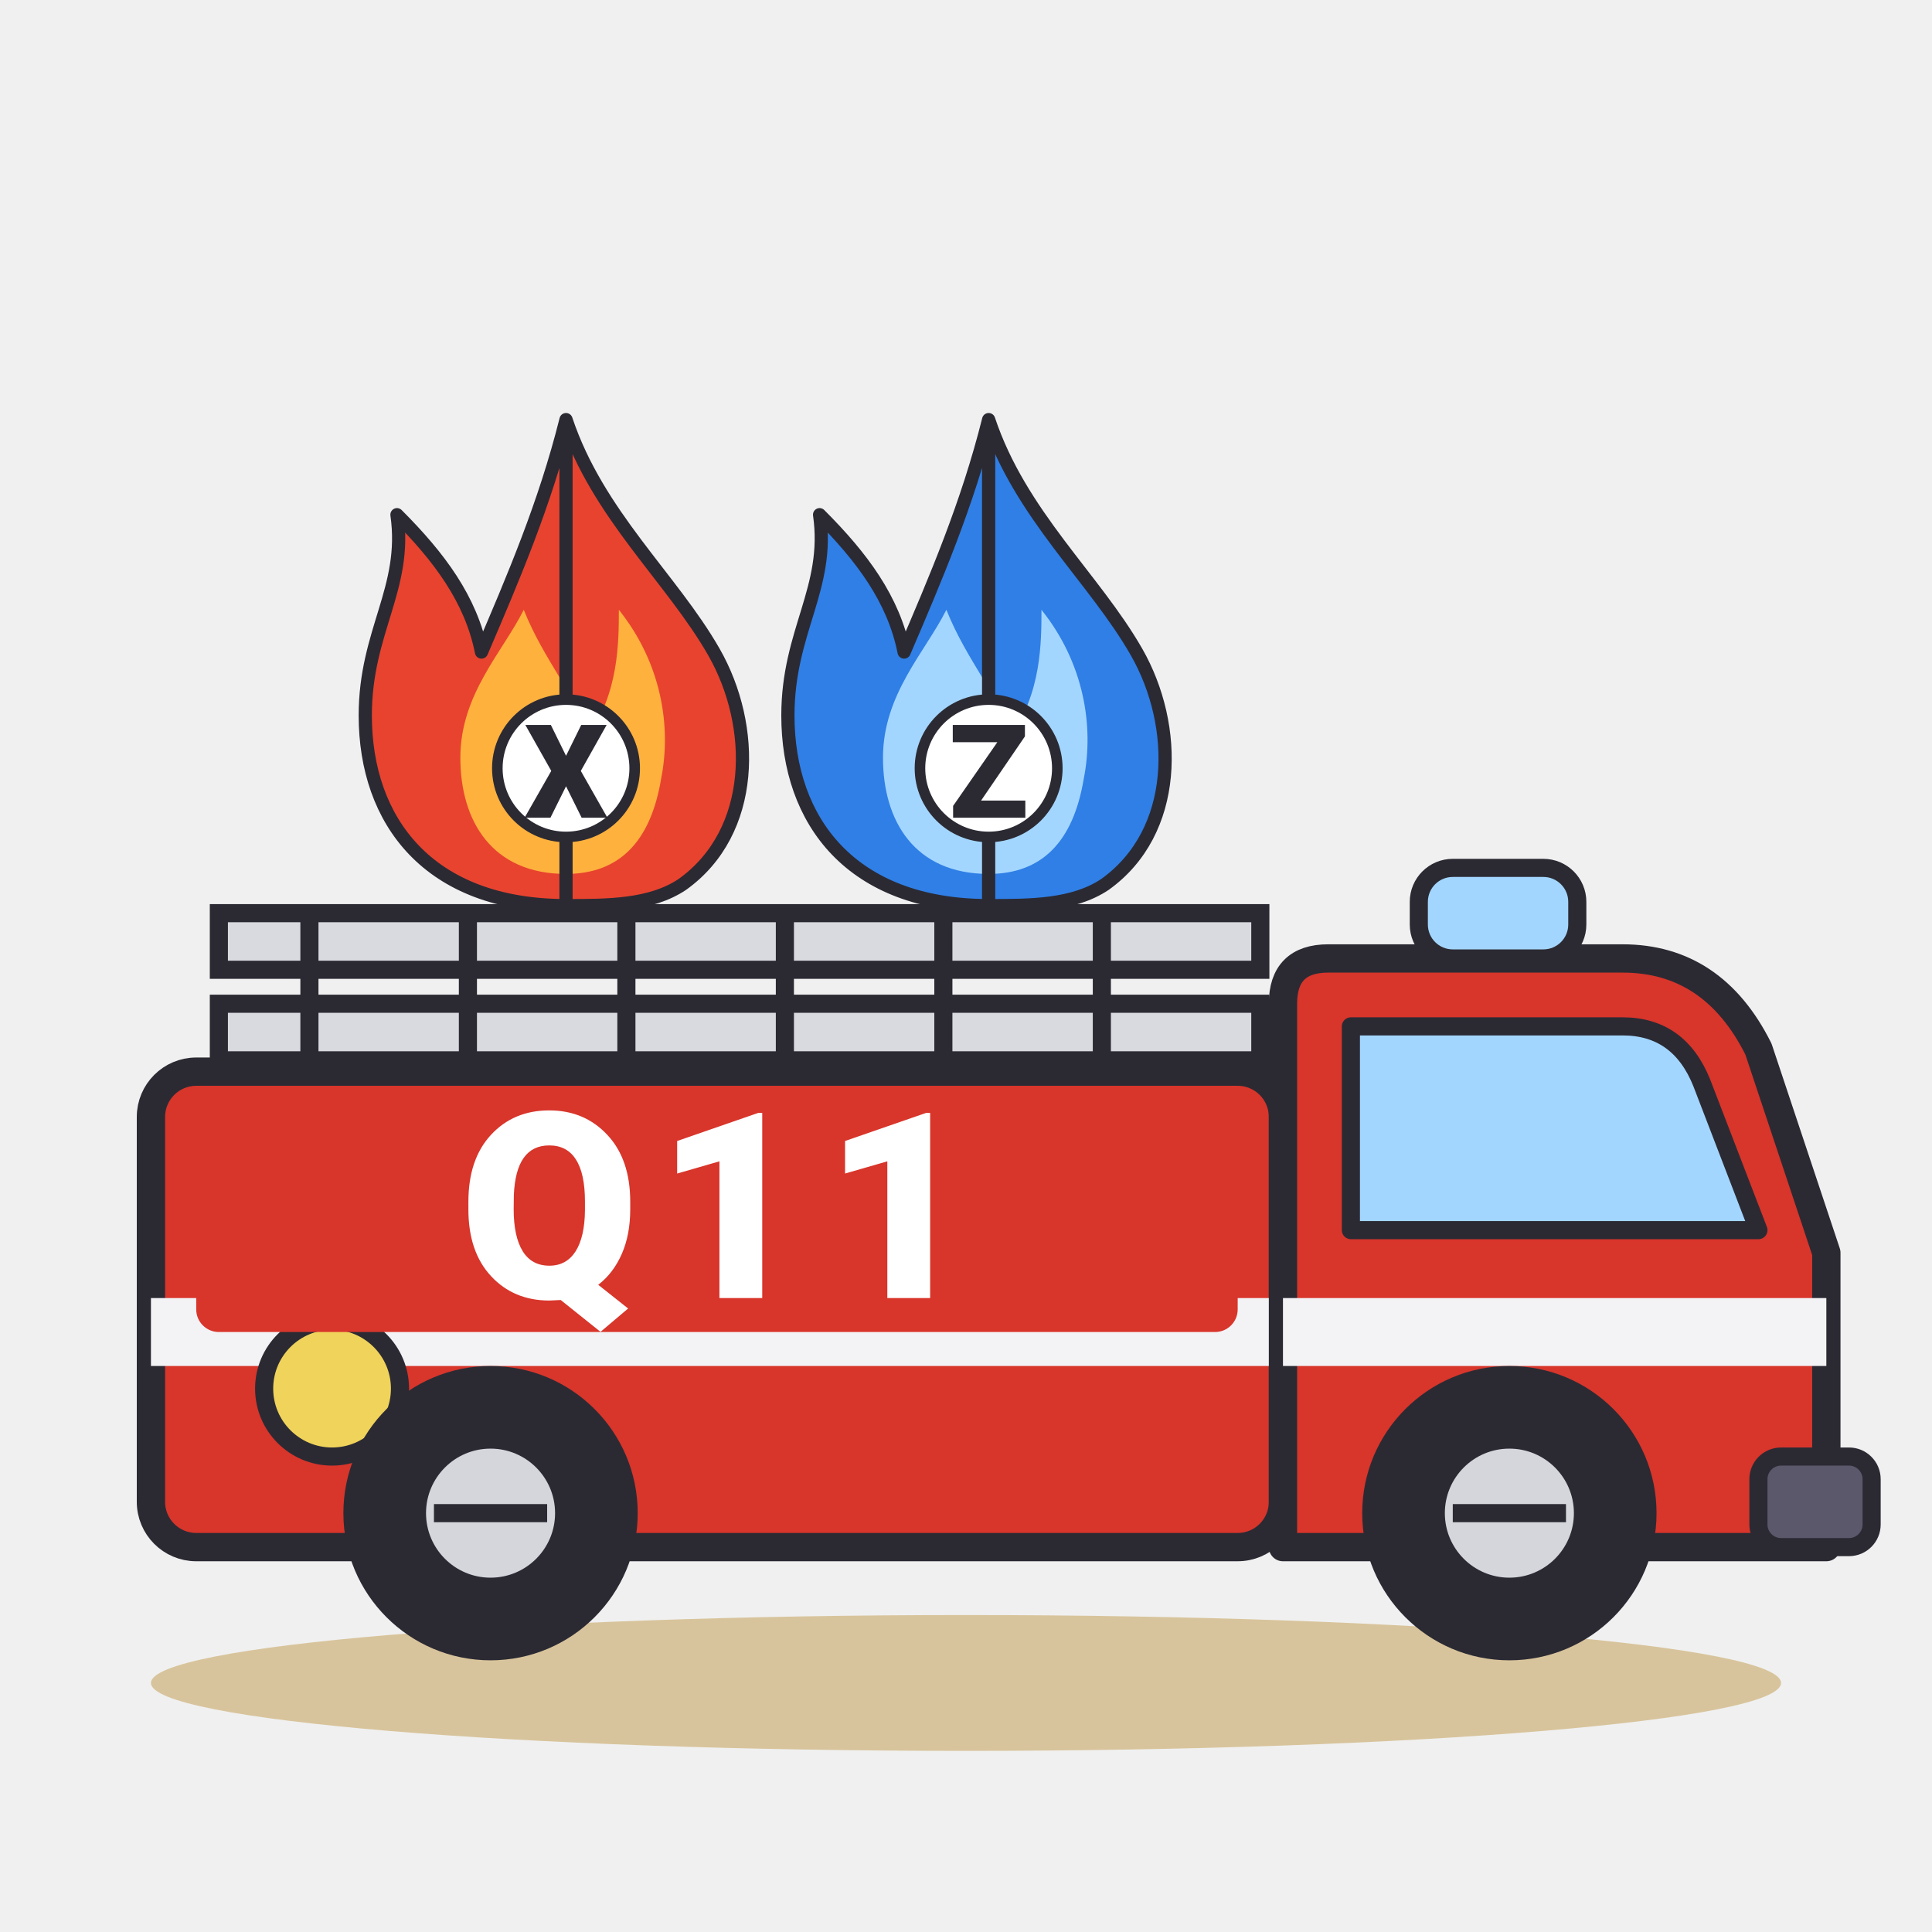
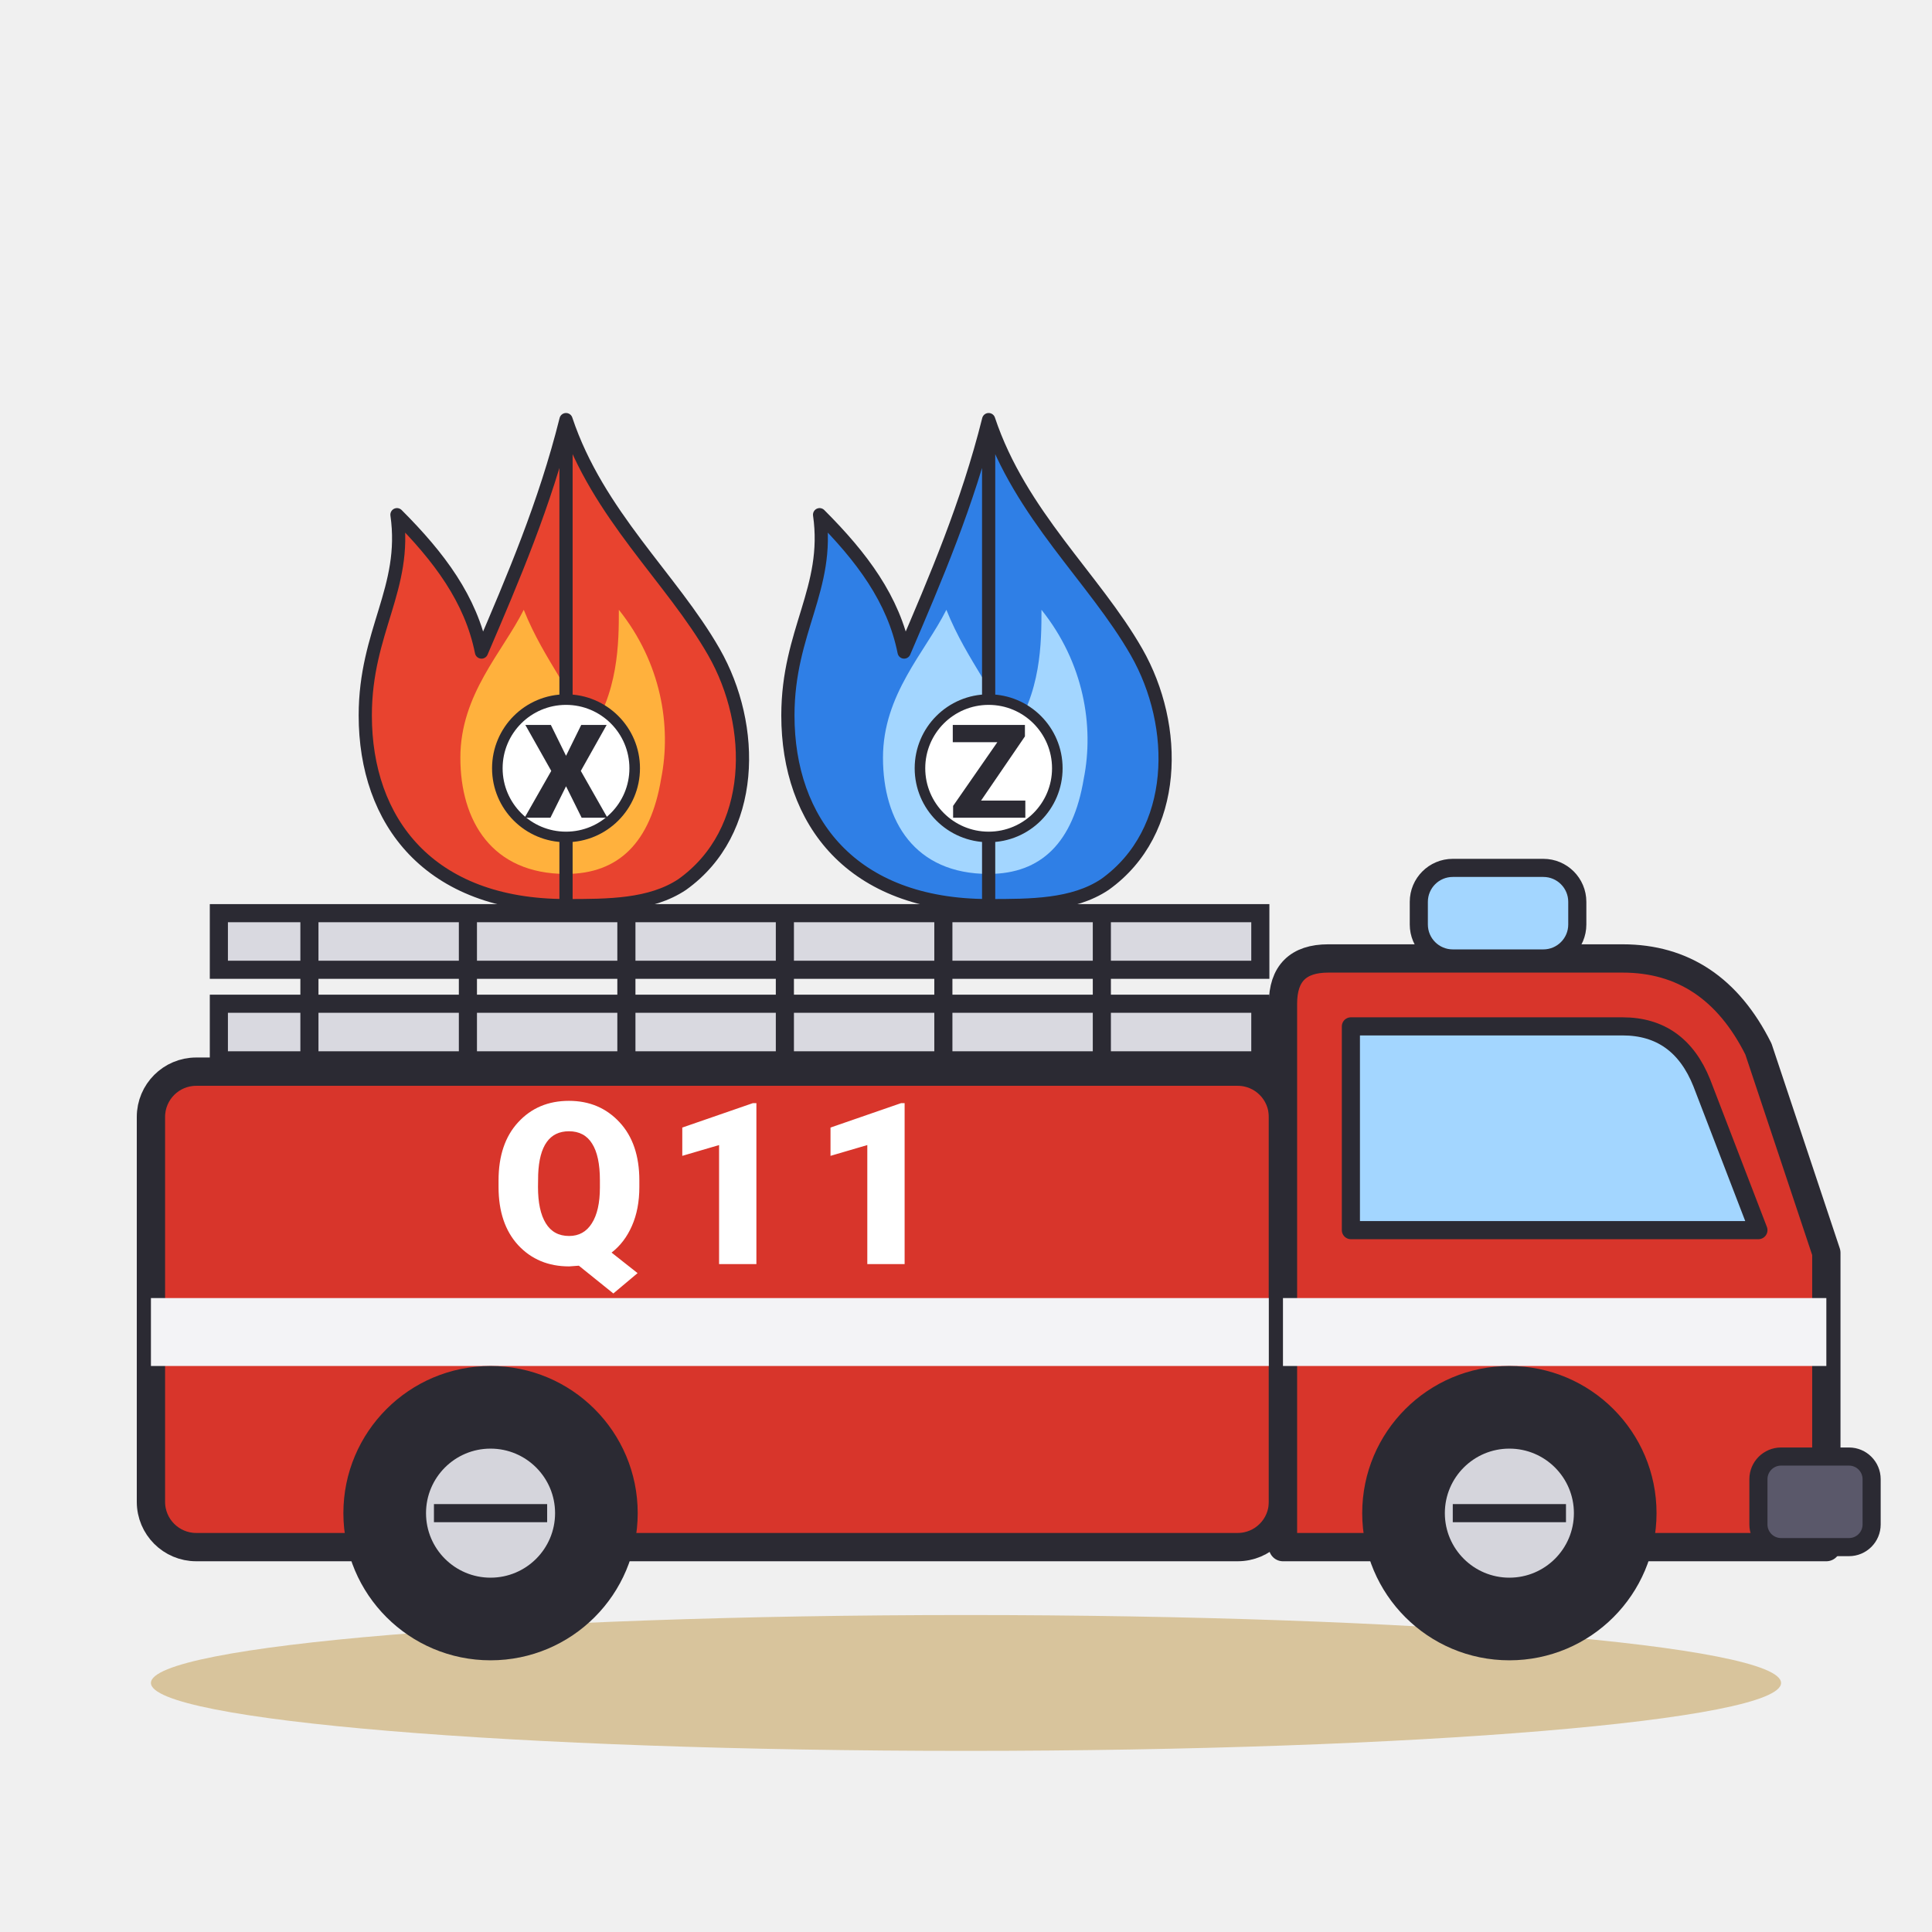
<svg xmlns="http://www.w3.org/2000/svg" viewBox="0 0 512 512" width="512" height="512" role="img" aria-label="Q11 Emergency mark: the red fire truck with Q11 painted in white on its side and a red X flame and a blue Z flame side by side above it">
  <g>
    <g transform="translate(150 240) scale(1.4)">
      <path d="M0 0 C-26 0 -38 -16 -38 -36 C-38 -52 -30 -60 -32 -74 C-24 -66 -18 -58 -16 -48 C-10 -62 -4 -76 0 -92 L0 0 Z" fill="#e8432f" />
      <path d="M0 -92 C6 -74 20 -62 28 -48 C36 -34 36 -14 22 -4 C16 0 8 0 0 0 L0 -92 Z" fill="#e8432f" />
      <path d="M0 -6 C-14 -6 -20 -16 -20 -28 C-20 -40 -12 -48 -8 -56 C-4 -46 2 -40 4 -32 C10 -40 10 -50 10 -56 C18 -46 20 -34 18 -24 C16 -12 10 -6 0 -6 Z" fill="#ffb13d" />
      <path d="M0 0 C-26 0 -38 -16 -38 -36 C-38 -52 -30 -60 -32 -74 C-24 -66 -18 -58 -16 -48 C-10 -62 -4 -76 0 -92 M0 -92 C6 -74 20 -62 28 -48 C36 -34 36 -14 22 -4 C16 0 8 0 0 0 Z" fill="none" stroke="#2b2a33" stroke-width="2.5" stroke-linejoin="round" />
      <g>
        <circle cx="0" cy="-26" r="13" fill="#ffffff" stroke="#2b2a33" stroke-width="2" />
        <text x="0" y="-16.64" text-anchor="middle" font-size="24.7" font-weight="800" fill="#2b2a33" font-family="system-ui, -apple-system, &quot;Segoe UI&quot;, Roboto, sans-serif" style="user-select:none">X</text>
      </g>
    </g>
    <g transform="translate(262 240) scale(1.4)">
      <path d="M0 0 C-26 0 -38 -16 -38 -36 C-38 -52 -30 -60 -32 -74 C-24 -66 -18 -58 -16 -48 C-10 -62 -4 -76 0 -92 L0 0 Z" fill="#2f7fe6" />
      <path d="M0 -92 C6 -74 20 -62 28 -48 C36 -34 36 -14 22 -4 C16 0 8 0 0 0 L0 -92 Z" fill="#2f7fe6" />
      <path d="M0 -6 C-14 -6 -20 -16 -20 -28 C-20 -40 -12 -48 -8 -56 C-4 -46 2 -40 4 -32 C10 -40 10 -50 10 -56 C18 -46 20 -34 18 -24 C16 -12 10 -6 0 -6 Z" fill="#a3d6ff" />
      <path d="M0 0 C-26 0 -38 -16 -38 -36 C-38 -52 -30 -60 -32 -74 C-24 -66 -18 -58 -16 -48 C-10 -62 -4 -76 0 -92 M0 -92 C6 -74 20 -62 28 -48 C36 -34 36 -14 22 -4 C16 0 8 0 0 0 Z" fill="none" stroke="#2b2a33" stroke-width="2.5" stroke-linejoin="round" />
      <g>
        <circle cx="0" cy="-26" r="13" fill="#ffffff" stroke="#2b2a33" stroke-width="2" />
        <text x="0" y="-16.64" text-anchor="middle" font-size="24.7" font-weight="800" fill="#2b2a33" font-family="system-ui, -apple-system, &quot;Segoe UI&quot;, Roboto, sans-serif" style="user-select:none">Z</text>
      </g>
    </g>
    <g transform="translate(256 440) scale(3)">
      <ellipse cx="0" cy="2" rx="72" ry="6" fill="#d8c49c" />
      <g>
        <g stroke="#2b2a33" stroke-width="1.6">
          <rect x="-66" y="-66" width="92" height="5" fill="#d9d9e0" />
          <rect x="-66" y="-58" width="92" height="5" fill="#d9d9e0" />
          <line x1="-58" y1="-66" x2="-58" y2="-53" />
          <line x1="-44" y1="-66" x2="-44" y2="-53" />
          <line x1="-30" y1="-66" x2="-30" y2="-53" />
          <line x1="-16" y1="-66" x2="-16" y2="-53" />
          <line x1="-2" y1="-66" x2="-2" y2="-53" />
          <line x1="12" y1="-66" x2="12" y2="-53" />
        </g>
        <rect x="-72" y="-52" width="100" height="42" rx="4" fill="#d8352b" stroke="#2b2a33" stroke-width="2.5" />
        <rect x="-72" y="-32" width="100" height="6" fill="#f3f3f6" />
-         <g fill="#a8261f" stroke="#2b2a33" stroke-width="1.6">
-           <rect x="-64" y="-47" width="22" height="13" rx="2" />
-           <rect x="-38" y="-47" width="22" height="13" rx="2" />
-           <rect x="-12" y="-47" width="22" height="13" rx="2" />
-         </g>
        <path d="M28 -10 L28 -58 Q28 -62 32 -62 L58 -62 Q66 -62 70 -54 L76 -36 L76 -10 Z" fill="#d8352b" stroke="#2b2a33" stroke-width="2.5" stroke-linejoin="round" />
        <path d="M34 -56 L58 -56 Q63 -56 65 -51 L70 -38 L34 -38 Z" fill="#a3d6ff" stroke="#2b2a33" stroke-width="1.6" stroke-linejoin="round" />
        <rect x="28" y="-32" width="48" height="6" fill="#f3f3f6" />
        <rect x="70" y="-18" width="10" height="8" rx="2" fill="#5a586a" stroke="#2b2a33" stroke-width="1.6" />
-         <circle cx="-56" cy="-24" r="6" fill="#f0d35a" stroke="#2b2a33" stroke-width="1.6" />
        <rect x="40" y="-70" width="14" height="8" rx="3" fill="#a3d6ff" stroke="#2b2a33" stroke-width="1.6" />
        <g>
          <circle cx="-42" cy="-13" r="13" fill="#2b2a33" />
          <circle cx="-42" cy="-13" r="6.5" fill="#d5d5dc" stroke="#2b2a33" stroke-width="1.6" />
          <line x1="-47" y1="-13" x2="-37" y2="-13" stroke="#2b2a33" stroke-width="1.6" />
        </g>
        <g>
          <circle cx="48" cy="-13" r="13" fill="#2b2a33" />
          <circle cx="48" cy="-13" r="6.5" fill="#d5d5dc" stroke="#2b2a33" stroke-width="1.6" />
          <line x1="43" y1="-13" x2="53" y2="-13" stroke="#2b2a33" stroke-width="1.6" />
        </g>
      </g>
    </g>
    <g transform="translate(256 440) scale(3)">
-       <rect x="-68" y="-50" width="92" height="21" rx="2" fill="#d8352b" />
-       <text x="-22" y="-32" text-anchor="middle" font-size="23" font-weight="900" fill="#ffffff" font-family="system-ui, -apple-system, &quot;Segoe UI&quot;, Roboto, sans-serif" letter-spacing="1.5" style="user-select:none">Q11</text>
+       <text x="-22" y="-35" text-anchor="middle" font-size="20" font-weight="900" fill="#ffffff" font-family="system-ui, -apple-system, &quot;Segoe UI&quot;, Roboto, sans-serif" letter-spacing="1.5" style="user-select:none">Q11</text>
    </g>
  </g>
</svg>
